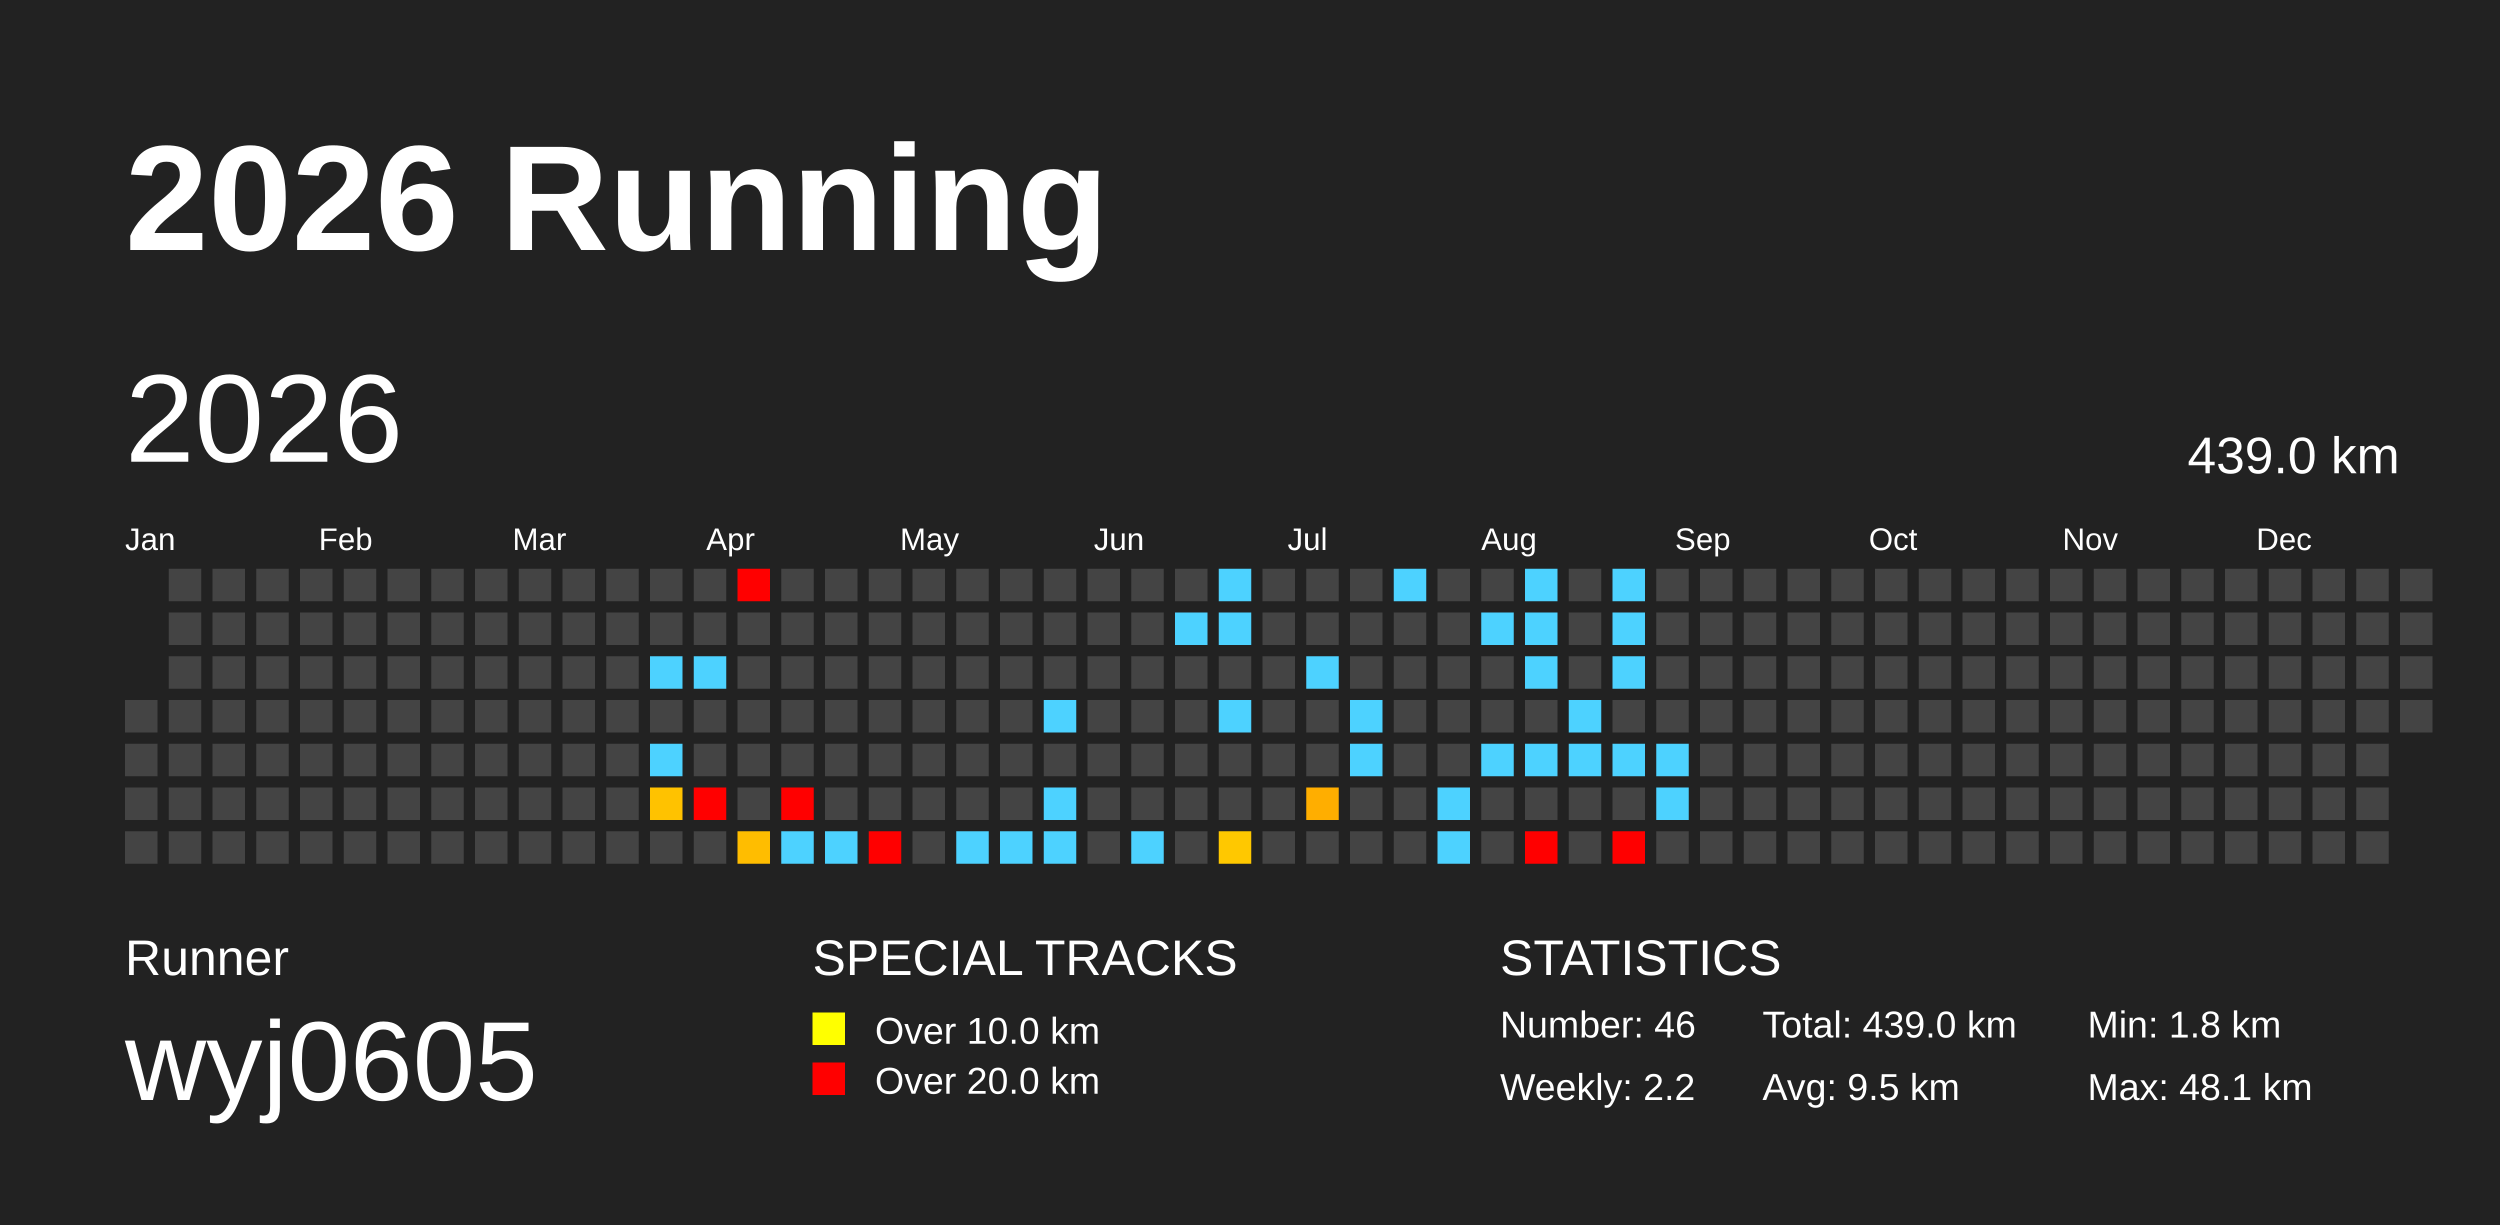
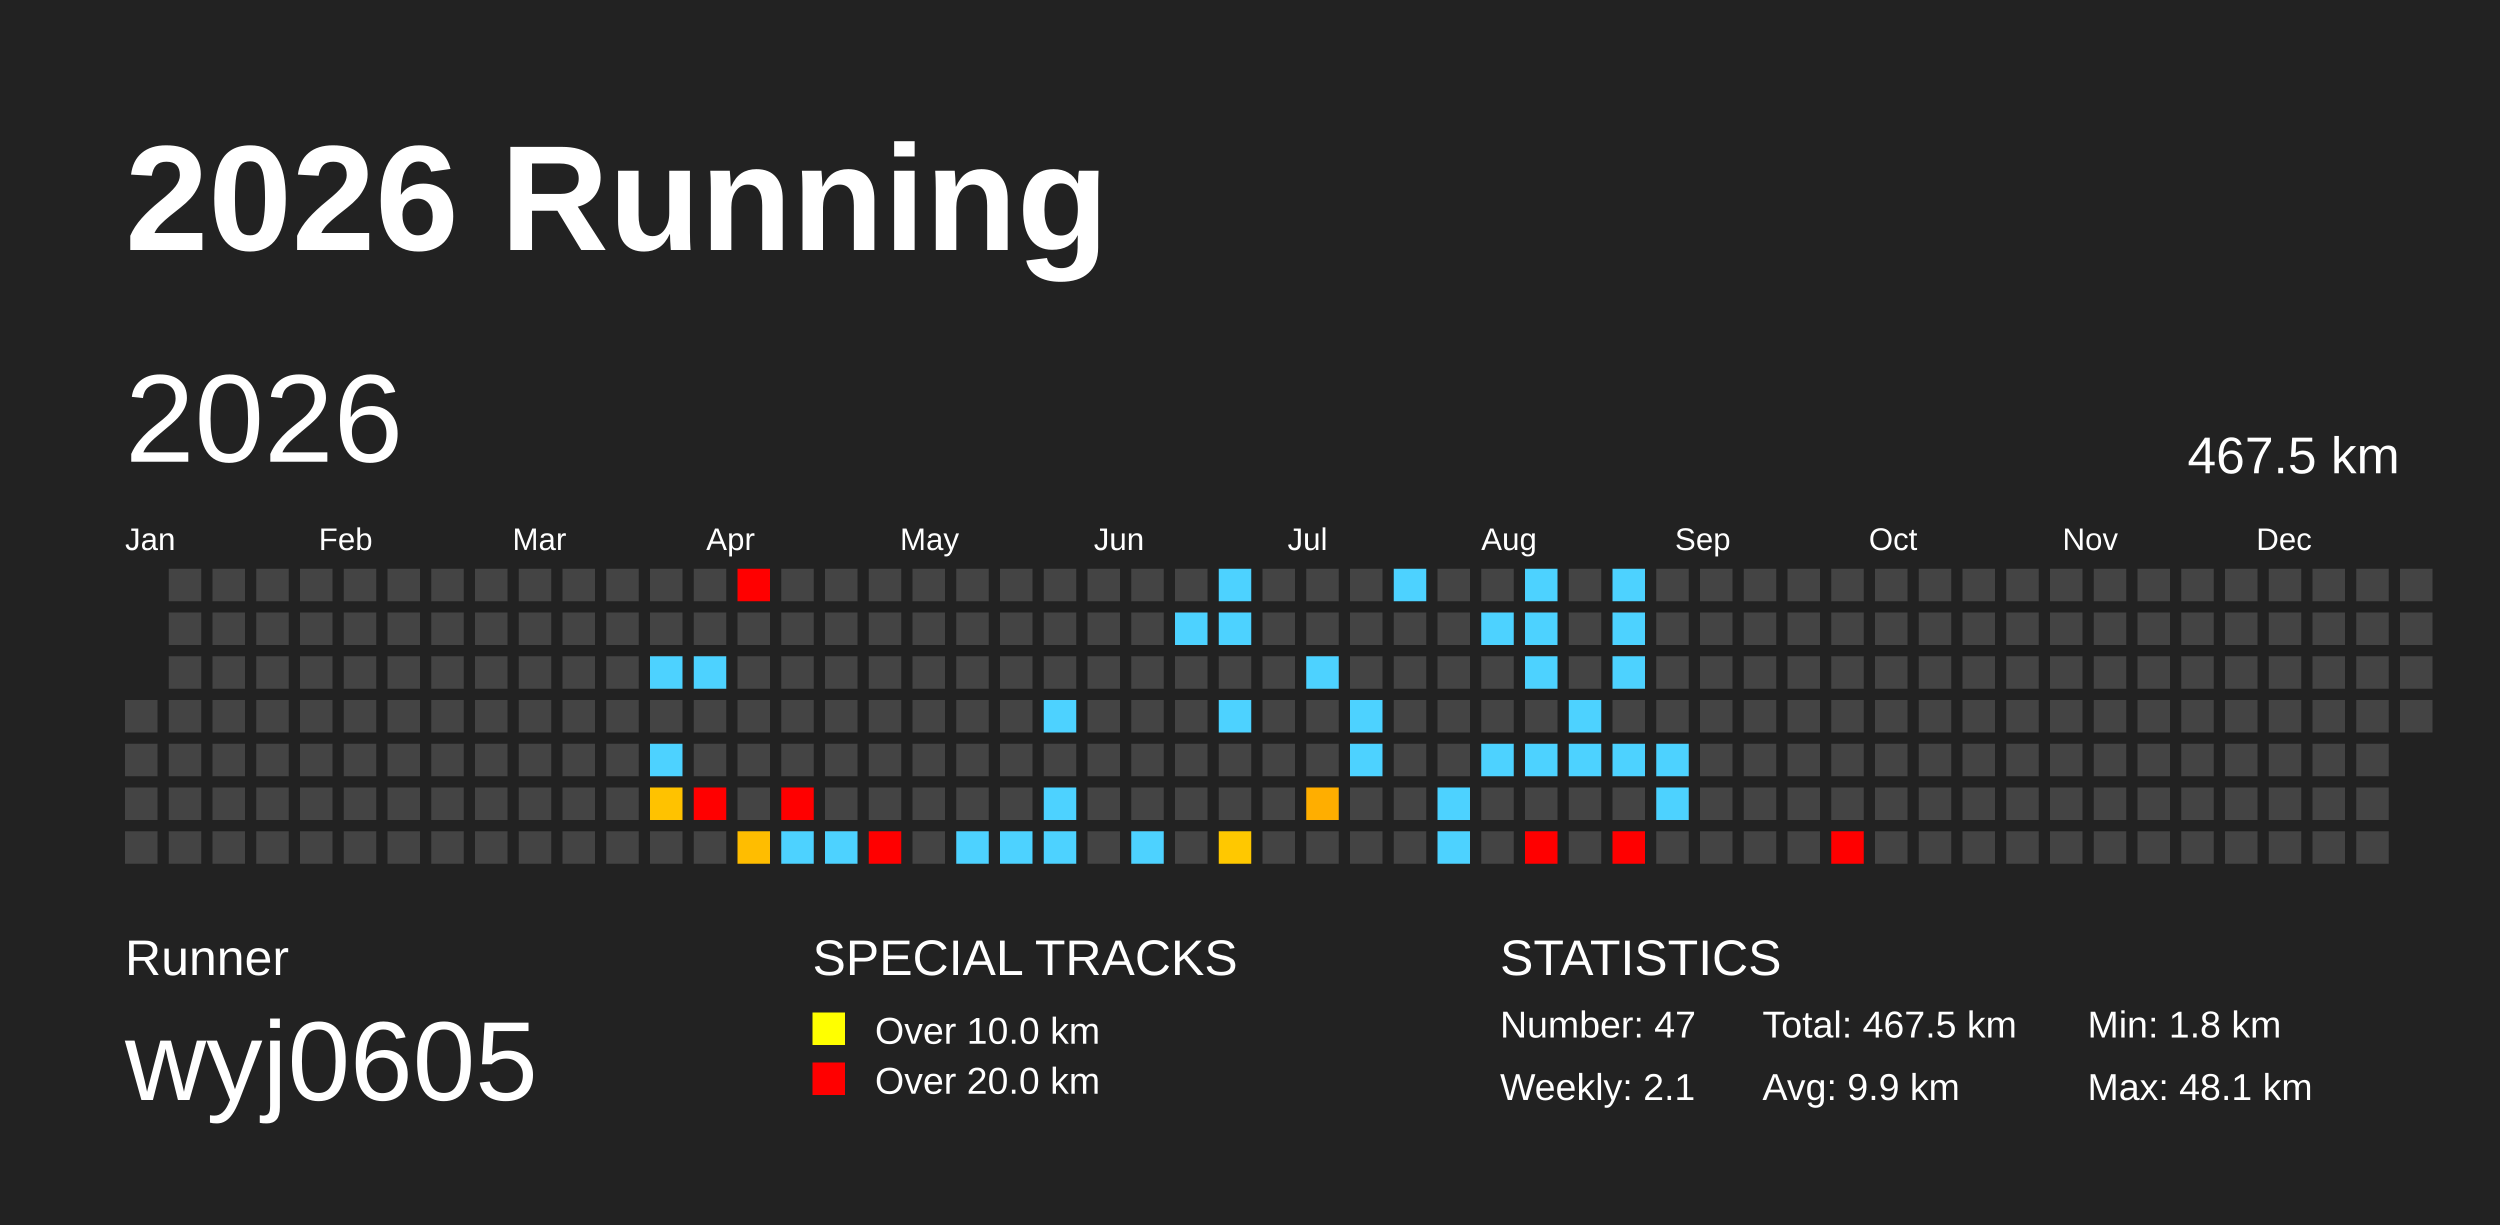
<svg xmlns="http://www.w3.org/2000/svg" baseProfile="full" height="98mm" version="1.1" viewBox="0,0,200,98" width="200mm">
  <defs />
  <rect fill="#222222" height="98" width="200" x="0" y="0" />
  <text fill="#FFFFFF" style="font-size:12px; font-family:Arial; font-weight:bold;" x="10" y="20">2026 Running</text>
  <text fill="#FFFFFF" style="font-size:4px; font-family:Arial" x="10" y="78">Runner</text>
  <text fill="#FFFFFF" style="font-size:9px; font-family:Arial" x="10" y="88">wyj0605</text>
  <text fill="#FFFFFF" style="font-size:4px; font-family:Arial" x="65" y="78">SPECIAL TRACKS</text>
  <rect fill="yellow" height="2.6" width="2.6" x="65" y="81" />
  <text fill="#FFFFFF" style="font-size:3px; font-family:Arial" x="70" y="83.5">Over 10.0 km</text>
  <rect fill="red" height="2.6" width="2.6" x="65" y="85" />
  <text fill="#FFFFFF" style="font-size:3px; font-family:Arial" x="70" y="87.5">Over 20.0 km</text>
  <text fill="#FFFFFF" style="font-size:4px; font-family:Arial" x="120" y="78">STATISTICS</text>
-   <text fill="#FFFFFF" style="font-size:3px; font-family:Arial" x="120" y="83">Number: 46</text>
-   <text fill="#FFFFFF" style="font-size:3px; font-family:Arial" x="120" y="88">Weekly: 2.2</text>
-   <text fill="#FFFFFF" style="font-size:3px; font-family:Arial" x="141" y="83">Total: 439.0 km</text>
-   <text fill="#FFFFFF" style="font-size:3px; font-family:Arial" x="141" y="88">Avg: 9.5 km</text>
+   <text fill="#FFFFFF" style="font-size:3px; font-family:Arial" x="120" y="83">Number: 47</text>
+   <text fill="#FFFFFF" style="font-size:3px; font-family:Arial" x="120" y="88">Weekly: 2.1</text>
+   <text fill="#FFFFFF" style="font-size:3px; font-family:Arial" x="141" y="83">Total: 467.5 km</text>
+   <text fill="#FFFFFF" style="font-size:3px; font-family:Arial" x="141" y="88">Avg: 9.9 km</text>
  <text fill="#FFFFFF" style="font-size:3px; font-family:Arial" x="167" y="83">Min: 1.8 km</text>
  <text fill="#FFFFFF" style="font-size:3px; font-family:Arial" x="167" y="88">Max: 48.1 km</text>
  <text dominant-baseline="hanging" fill="#FFFFFF" style="font-size:10.0px; font-family:Arial;" x="10" y="30">2026</text>
-   <text dominant-baseline="hanging" fill="#FFFFFF" style="font-size:4.125px; font-family:Arial;" x="175" y="35">439.0 km</text>
+   <text dominant-baseline="hanging" fill="#FFFFFF" style="font-size:4.125px; font-family:Arial;" x="175" y="35">467.5 km</text>
  <text fill="#FFFFFF" style="font-size:2.5px; font-family:Arial" x="10.0" y="44">Jan</text>
  <text fill="#FFFFFF" style="font-size:2.5px; font-family:Arial" x="25.5" y="44">Feb</text>
  <text fill="#FFFFFF" style="font-size:2.5px; font-family:Arial" x="41.0" y="44">Mar</text>
  <text fill="#FFFFFF" style="font-size:2.5px; font-family:Arial" x="56.5" y="44">Apr</text>
  <text fill="#FFFFFF" style="font-size:2.5px; font-family:Arial" x="72.0" y="44">May</text>
  <text fill="#FFFFFF" style="font-size:2.5px; font-family:Arial" x="87.5" y="44">Jun</text>
  <text fill="#FFFFFF" style="font-size:2.5px; font-family:Arial" x="103.0" y="44">Jul</text>
  <text fill="#FFFFFF" style="font-size:2.5px; font-family:Arial" x="118.5" y="44">Aug</text>
  <text fill="#FFFFFF" style="font-size:2.5px; font-family:Arial" x="134.0" y="44">Sep</text>
  <text fill="#FFFFFF" style="font-size:2.5px; font-family:Arial" x="149.5" y="44">Oct</text>
  <text fill="#FFFFFF" style="font-size:2.5px; font-family:Arial" x="165.0" y="44">Nov</text>
  <text fill="#FFFFFF" style="font-size:2.5px; font-family:Arial" x="180.5" y="44">Dec</text>
  <rect fill="#444444" height="2.6" width="2.6" x="10.0" y="56.0" />
  <rect fill="#444444" height="2.6" width="2.6" x="10.0" y="59.5" />
  <rect fill="#444444" height="2.6" width="2.6" x="10.0" y="63.0" />
  <rect fill="#444444" height="2.6" width="2.6" x="10.0" y="66.5" />
  <rect fill="#444444" height="2.6" width="2.6" x="13.5" y="45.5" />
  <rect fill="#444444" height="2.6" width="2.6" x="13.5" y="49.0" />
  <rect fill="#444444" height="2.6" width="2.6" x="13.5" y="52.5" />
  <rect fill="#444444" height="2.6" width="2.6" x="13.5" y="56.0" />
  <rect fill="#444444" height="2.6" width="2.6" x="13.5" y="59.5" />
  <rect fill="#444444" height="2.6" width="2.6" x="13.5" y="63.0" />
  <rect fill="#444444" height="2.6" width="2.6" x="13.5" y="66.5" />
  <rect fill="#444444" height="2.6" width="2.6" x="17.0" y="45.5" />
  <rect fill="#444444" height="2.6" width="2.6" x="17.0" y="49.0" />
  <rect fill="#444444" height="2.6" width="2.6" x="17.0" y="52.5" />
  <rect fill="#444444" height="2.6" width="2.6" x="17.0" y="56.0" />
  <rect fill="#444444" height="2.6" width="2.6" x="17.0" y="59.5" />
  <rect fill="#444444" height="2.6" width="2.6" x="17.0" y="63.0" />
  <rect fill="#444444" height="2.6" width="2.6" x="17.0" y="66.5" />
  <rect fill="#444444" height="2.6" width="2.6" x="20.5" y="45.5" />
  <rect fill="#444444" height="2.6" width="2.6" x="20.5" y="49.0" />
  <rect fill="#444444" height="2.6" width="2.6" x="20.5" y="52.5" />
  <rect fill="#444444" height="2.6" width="2.6" x="20.5" y="56.0" />
  <rect fill="#444444" height="2.6" width="2.6" x="20.5" y="59.5" />
  <rect fill="#444444" height="2.6" width="2.6" x="20.5" y="63.0" />
  <rect fill="#444444" height="2.6" width="2.6" x="20.5" y="66.5" />
  <rect fill="#444444" height="2.6" width="2.6" x="24.0" y="45.5" />
  <rect fill="#444444" height="2.6" width="2.6" x="24.0" y="49.0" />
  <rect fill="#444444" height="2.6" width="2.6" x="24.0" y="52.5" />
  <rect fill="#444444" height="2.6" width="2.6" x="24.0" y="56.0" />
  <rect fill="#444444" height="2.6" width="2.6" x="24.0" y="59.5" />
  <rect fill="#444444" height="2.6" width="2.6" x="24.0" y="63.0" />
  <rect fill="#444444" height="2.6" width="2.6" x="24.0" y="66.5" />
  <rect fill="#444444" height="2.6" width="2.6" x="27.5" y="45.5" />
  <rect fill="#444444" height="2.6" width="2.6" x="27.5" y="49.0" />
  <rect fill="#444444" height="2.6" width="2.6" x="27.5" y="52.5" />
  <rect fill="#444444" height="2.6" width="2.6" x="27.5" y="56.0" />
  <rect fill="#444444" height="2.6" width="2.6" x="27.5" y="59.5" />
  <rect fill="#444444" height="2.6" width="2.6" x="27.5" y="63.0" />
  <rect fill="#444444" height="2.6" width="2.6" x="27.5" y="66.5" />
  <rect fill="#444444" height="2.6" width="2.6" x="31.0" y="45.5" />
  <rect fill="#444444" height="2.6" width="2.6" x="31.0" y="49.0" />
  <rect fill="#444444" height="2.6" width="2.6" x="31.0" y="52.5" />
  <rect fill="#444444" height="2.6" width="2.6" x="31.0" y="56.0" />
  <rect fill="#444444" height="2.6" width="2.6" x="31.0" y="59.5" />
  <rect fill="#444444" height="2.6" width="2.6" x="31.0" y="63.0" />
  <rect fill="#444444" height="2.6" width="2.6" x="31.0" y="66.5" />
  <rect fill="#444444" height="2.6" width="2.6" x="34.5" y="45.5" />
  <rect fill="#444444" height="2.6" width="2.6" x="34.5" y="49.0" />
  <rect fill="#444444" height="2.6" width="2.6" x="34.5" y="52.5" />
  <rect fill="#444444" height="2.6" width="2.6" x="34.5" y="56.0" />
  <rect fill="#444444" height="2.6" width="2.6" x="34.5" y="59.5" />
  <rect fill="#444444" height="2.6" width="2.6" x="34.5" y="63.0" />
  <rect fill="#444444" height="2.6" width="2.6" x="34.5" y="66.5" />
  <rect fill="#444444" height="2.6" width="2.6" x="38.0" y="45.5" />
  <rect fill="#444444" height="2.6" width="2.6" x="38.0" y="49.0" />
  <rect fill="#444444" height="2.6" width="2.6" x="38.0" y="52.5" />
  <rect fill="#444444" height="2.6" width="2.6" x="38.0" y="56.0" />
  <rect fill="#444444" height="2.6" width="2.6" x="38.0" y="59.5" />
  <rect fill="#444444" height="2.6" width="2.6" x="38.0" y="63.0" />
  <rect fill="#444444" height="2.6" width="2.6" x="38.0" y="66.5" />
  <rect fill="#444444" height="2.6" width="2.6" x="41.5" y="45.5" />
  <rect fill="#444444" height="2.6" width="2.6" x="41.5" y="49.0" />
  <rect fill="#444444" height="2.6" width="2.6" x="41.5" y="52.5" />
  <rect fill="#444444" height="2.6" width="2.6" x="41.5" y="56.0" />
  <rect fill="#444444" height="2.6" width="2.6" x="41.5" y="59.5" />
  <rect fill="#444444" height="2.6" width="2.6" x="41.5" y="63.0" />
  <rect fill="#444444" height="2.6" width="2.6" x="41.5" y="66.5" />
  <rect fill="#444444" height="2.6" width="2.6" x="45.0" y="45.5" />
  <rect fill="#444444" height="2.6" width="2.6" x="45.0" y="49.0" />
  <rect fill="#444444" height="2.6" width="2.6" x="45.0" y="52.5" />
  <rect fill="#444444" height="2.6" width="2.6" x="45.0" y="56.0" />
  <rect fill="#444444" height="2.6" width="2.6" x="45.0" y="59.5" />
  <rect fill="#444444" height="2.6" width="2.6" x="45.0" y="63.0" />
  <rect fill="#444444" height="2.6" width="2.6" x="45.0" y="66.5" />
  <rect fill="#444444" height="2.6" width="2.6" x="48.5" y="45.5" />
  <rect fill="#444444" height="2.6" width="2.6" x="48.5" y="49.0" />
  <rect fill="#444444" height="2.6" width="2.6" x="48.5" y="52.5" />
  <rect fill="#444444" height="2.6" width="2.6" x="48.5" y="56.0" />
  <rect fill="#444444" height="2.6" width="2.6" x="48.5" y="59.5" />
  <rect fill="#444444" height="2.6" width="2.6" x="48.5" y="63.0" />
  <rect fill="#444444" height="2.6" width="2.6" x="48.5" y="66.5" />
  <rect fill="#444444" height="2.6" width="2.6" x="52.0" y="45.5" />
  <rect fill="#444444" height="2.6" width="2.6" x="52.0" y="49.0" />
  <rect fill="#4dd2ff" height="2.6" width="2.6" x="52.0" y="52.5" />
  <rect fill="#444444" height="2.6" width="2.6" x="52.0" y="56.0" />
  <rect fill="#4dd2ff" height="2.6" width="2.6" x="52.0" y="59.5" />
  <rect fill="#ffc200" height="2.6" width="2.6" x="52.0" y="63.0" />
  <rect fill="#444444" height="2.6" width="2.6" x="52.0" y="66.5" />
  <rect fill="#444444" height="2.6" width="2.6" x="55.5" y="45.5" />
  <rect fill="#444444" height="2.6" width="2.6" x="55.5" y="49.0" />
  <rect fill="#4dd2ff" height="2.6" width="2.6" x="55.5" y="52.5" />
  <rect fill="#444444" height="2.6" width="2.6" x="55.5" y="56.0" />
  <rect fill="#444444" height="2.6" width="2.6" x="55.5" y="59.5" />
  <rect fill="red" height="2.6" width="2.6" x="55.5" y="63.0" />
  <rect fill="#444444" height="2.6" width="2.6" x="55.5" y="66.5" />
  <rect fill="red" height="2.6" width="2.6" x="59.0" y="45.5" />
  <rect fill="#444444" height="2.6" width="2.6" x="59.0" y="49.0" />
  <rect fill="#444444" height="2.6" width="2.6" x="59.0" y="52.5" />
  <rect fill="#444444" height="2.6" width="2.6" x="59.0" y="56.0" />
  <rect fill="#444444" height="2.6" width="2.6" x="59.0" y="59.5" />
  <rect fill="#444444" height="2.6" width="2.6" x="59.0" y="63.0" />
  <rect fill="#ffbd00" height="2.6" width="2.6" x="59.0" y="66.5" />
  <rect fill="#444444" height="2.6" width="2.6" x="62.5" y="45.5" />
  <rect fill="#444444" height="2.6" width="2.6" x="62.5" y="49.0" />
  <rect fill="#444444" height="2.6" width="2.6" x="62.5" y="52.5" />
  <rect fill="#444444" height="2.6" width="2.6" x="62.5" y="56.0" />
  <rect fill="#444444" height="2.6" width="2.6" x="62.5" y="59.5" />
  <rect fill="red" height="2.6" width="2.6" x="62.5" y="63.0" />
  <rect fill="#4dd2ff" height="2.6" width="2.6" x="62.5" y="66.5" />
  <rect fill="#444444" height="2.6" width="2.6" x="66.0" y="45.5" />
  <rect fill="#444444" height="2.6" width="2.6" x="66.0" y="49.0" />
  <rect fill="#444444" height="2.6" width="2.6" x="66.0" y="52.5" />
  <rect fill="#444444" height="2.6" width="2.6" x="66.0" y="56.0" />
  <rect fill="#444444" height="2.6" width="2.6" x="66.0" y="59.5" />
  <rect fill="#444444" height="2.6" width="2.6" x="66.0" y="63.0" />
  <rect fill="#4dd2ff" height="2.6" width="2.6" x="66.0" y="66.5" />
  <rect fill="#444444" height="2.6" width="2.6" x="69.5" y="45.5" />
  <rect fill="#444444" height="2.6" width="2.6" x="69.5" y="49.0" />
  <rect fill="#444444" height="2.6" width="2.6" x="69.5" y="52.5" />
  <rect fill="#444444" height="2.6" width="2.6" x="69.5" y="56.0" />
  <rect fill="#444444" height="2.6" width="2.6" x="69.5" y="59.5" />
  <rect fill="#444444" height="2.6" width="2.6" x="69.5" y="63.0" />
  <rect fill="red" height="2.6" width="2.6" x="69.5" y="66.5" />
  <rect fill="#444444" height="2.6" width="2.6" x="73.0" y="45.5" />
  <rect fill="#444444" height="2.6" width="2.6" x="73.0" y="49.0" />
  <rect fill="#444444" height="2.6" width="2.6" x="73.0" y="52.5" />
  <rect fill="#444444" height="2.6" width="2.6" x="73.0" y="56.0" />
  <rect fill="#444444" height="2.6" width="2.6" x="73.0" y="59.5" />
  <rect fill="#444444" height="2.6" width="2.6" x="73.0" y="63.0" />
  <rect fill="#444444" height="2.6" width="2.6" x="73.0" y="66.5" />
  <rect fill="#444444" height="2.6" width="2.6" x="76.5" y="45.5" />
  <rect fill="#444444" height="2.6" width="2.6" x="76.5" y="49.0" />
  <rect fill="#444444" height="2.6" width="2.6" x="76.5" y="52.5" />
  <rect fill="#444444" height="2.6" width="2.6" x="76.5" y="56.0" />
  <rect fill="#444444" height="2.6" width="2.6" x="76.5" y="59.5" />
  <rect fill="#444444" height="2.6" width="2.6" x="76.5" y="63.0" />
  <rect fill="#4dd2ff" height="2.6" width="2.6" x="76.5" y="66.5" />
  <rect fill="#444444" height="2.6" width="2.6" x="80.0" y="45.5" />
  <rect fill="#444444" height="2.6" width="2.6" x="80.0" y="49.0" />
  <rect fill="#444444" height="2.6" width="2.6" x="80.0" y="52.5" />
  <rect fill="#444444" height="2.6" width="2.6" x="80.0" y="56.0" />
  <rect fill="#444444" height="2.6" width="2.6" x="80.0" y="59.5" />
  <rect fill="#444444" height="2.6" width="2.6" x="80.0" y="63.0" />
  <rect fill="#4dd2ff" height="2.6" width="2.6" x="80.0" y="66.5" />
  <rect fill="#444444" height="2.6" width="2.6" x="83.5" y="45.5" />
  <rect fill="#444444" height="2.6" width="2.6" x="83.5" y="49.0" />
  <rect fill="#444444" height="2.6" width="2.6" x="83.5" y="52.5" />
  <rect fill="#4dd2ff" height="2.6" width="2.6" x="83.5" y="56.0" />
  <rect fill="#444444" height="2.6" width="2.6" x="83.5" y="59.5" />
  <rect fill="#4dd2ff" height="2.6" width="2.6" x="83.5" y="63.0" />
  <rect fill="#4dd2ff" height="2.6" width="2.6" x="83.5" y="66.5" />
  <rect fill="#444444" height="2.6" width="2.6" x="87.0" y="45.5" />
  <rect fill="#444444" height="2.6" width="2.6" x="87.0" y="49.0" />
  <rect fill="#444444" height="2.6" width="2.6" x="87.0" y="52.5" />
  <rect fill="#444444" height="2.6" width="2.6" x="87.0" y="56.0" />
  <rect fill="#444444" height="2.6" width="2.6" x="87.0" y="59.5" />
  <rect fill="#444444" height="2.6" width="2.6" x="87.0" y="63.0" />
  <rect fill="#444444" height="2.6" width="2.6" x="87.0" y="66.5" />
  <rect fill="#444444" height="2.6" width="2.6" x="90.5" y="45.5" />
  <rect fill="#444444" height="2.6" width="2.6" x="90.5" y="49.0" />
  <rect fill="#444444" height="2.6" width="2.6" x="90.5" y="52.5" />
  <rect fill="#444444" height="2.6" width="2.6" x="90.5" y="56.0" />
  <rect fill="#444444" height="2.6" width="2.6" x="90.5" y="59.5" />
  <rect fill="#444444" height="2.6" width="2.6" x="90.5" y="63.0" />
  <rect fill="#4dd2ff" height="2.6" width="2.6" x="90.5" y="66.5" />
  <rect fill="#444444" height="2.6" width="2.6" x="94.0" y="45.5" />
  <rect fill="#4dd2ff" height="2.6" width="2.6" x="94.0" y="49.0" />
  <rect fill="#444444" height="2.6" width="2.6" x="94.0" y="52.5" />
  <rect fill="#444444" height="2.6" width="2.6" x="94.0" y="56.0" />
  <rect fill="#444444" height="2.6" width="2.6" x="94.0" y="59.5" />
  <rect fill="#444444" height="2.6" width="2.6" x="94.0" y="63.0" />
  <rect fill="#444444" height="2.6" width="2.6" x="94.0" y="66.5" />
  <rect fill="#4dd2ff" height="2.6" width="2.6" x="97.5" y="45.5" />
  <rect fill="#4dd2ff" height="2.6" width="2.6" x="97.5" y="49.0" />
  <rect fill="#444444" height="2.6" width="2.6" x="97.5" y="52.5" />
  <rect fill="#4dd2ff" height="2.6" width="2.6" x="97.5" y="56.0" />
  <rect fill="#444444" height="2.6" width="2.6" x="97.5" y="59.5" />
  <rect fill="#444444" height="2.6" width="2.6" x="97.5" y="63.0" />
  <rect fill="#ffc800" height="2.6" width="2.6" x="97.5" y="66.5" />
  <rect fill="#444444" height="2.6" width="2.6" x="101.0" y="45.5" />
  <rect fill="#444444" height="2.6" width="2.6" x="101.0" y="49.0" />
  <rect fill="#444444" height="2.6" width="2.6" x="101.0" y="52.5" />
  <rect fill="#444444" height="2.6" width="2.6" x="101.0" y="56.0" />
  <rect fill="#444444" height="2.6" width="2.6" x="101.0" y="59.5" />
  <rect fill="#444444" height="2.6" width="2.6" x="101.0" y="63.0" />
  <rect fill="#444444" height="2.6" width="2.6" x="101.0" y="66.5" />
  <rect fill="#444444" height="2.6" width="2.6" x="104.5" y="45.5" />
  <rect fill="#444444" height="2.6" width="2.6" x="104.5" y="49.0" />
  <rect fill="#4dd2ff" height="2.6" width="2.6" x="104.5" y="52.5" />
  <rect fill="#444444" height="2.6" width="2.6" x="104.5" y="56.0" />
  <rect fill="#444444" height="2.6" width="2.6" x="104.5" y="59.5" />
  <rect fill="#ffae00" height="2.6" width="2.6" x="104.5" y="63.0" />
  <rect fill="#444444" height="2.6" width="2.6" x="104.5" y="66.5" />
  <rect fill="#444444" height="2.6" width="2.6" x="108.0" y="45.5" />
  <rect fill="#444444" height="2.6" width="2.6" x="108.0" y="49.0" />
  <rect fill="#444444" height="2.6" width="2.6" x="108.0" y="52.5" />
  <rect fill="#4dd2ff" height="2.6" width="2.6" x="108.0" y="56.0" />
  <rect fill="#4dd2ff" height="2.6" width="2.6" x="108.0" y="59.5" />
  <rect fill="#444444" height="2.6" width="2.6" x="108.0" y="63.0" />
  <rect fill="#444444" height="2.6" width="2.6" x="108.0" y="66.5" />
  <rect fill="#4dd2ff" height="2.6" width="2.6" x="111.5" y="45.5" />
  <rect fill="#444444" height="2.6" width="2.6" x="111.5" y="49.0" />
  <rect fill="#444444" height="2.6" width="2.6" x="111.5" y="52.5" />
  <rect fill="#444444" height="2.6" width="2.6" x="111.5" y="56.0" />
  <rect fill="#444444" height="2.6" width="2.6" x="111.5" y="59.5" />
  <rect fill="#444444" height="2.6" width="2.6" x="111.5" y="63.0" />
  <rect fill="#444444" height="2.6" width="2.6" x="111.5" y="66.5" />
  <rect fill="#444444" height="2.6" width="2.6" x="115.0" y="45.5" />
  <rect fill="#444444" height="2.6" width="2.6" x="115.0" y="49.0" />
  <rect fill="#444444" height="2.6" width="2.6" x="115.0" y="52.5" />
  <rect fill="#444444" height="2.6" width="2.6" x="115.0" y="56.0" />
  <rect fill="#444444" height="2.6" width="2.6" x="115.0" y="59.5" />
  <rect fill="#4dd2ff" height="2.6" width="2.6" x="115.0" y="63.0" />
  <rect fill="#4dd2ff" height="2.6" width="2.6" x="115.0" y="66.5" />
  <rect fill="#444444" height="2.6" width="2.6" x="118.5" y="45.5" />
  <rect fill="#4dd2ff" height="2.6" width="2.6" x="118.5" y="49.0" />
  <rect fill="#444444" height="2.6" width="2.6" x="118.5" y="52.5" />
  <rect fill="#444444" height="2.6" width="2.6" x="118.5" y="56.0" />
  <rect fill="#4dd2ff" height="2.6" width="2.6" x="118.5" y="59.5" />
  <rect fill="#444444" height="2.6" width="2.6" x="118.5" y="63.0" />
  <rect fill="#444444" height="2.6" width="2.6" x="118.5" y="66.5" />
  <rect fill="#4dd2ff" height="2.6" width="2.6" x="122.0" y="45.5" />
  <rect fill="#4dd2ff" height="2.6" width="2.6" x="122.0" y="49.0" />
  <rect fill="#4dd2ff" height="2.6" width="2.6" x="122.0" y="52.5" />
  <rect fill="#444444" height="2.6" width="2.6" x="122.0" y="56.0" />
  <rect fill="#4dd2ff" height="2.6" width="2.6" x="122.0" y="59.5" />
  <rect fill="#444444" height="2.6" width="2.6" x="122.0" y="63.0" />
  <rect fill="red" height="2.6" width="2.6" x="122.0" y="66.5" />
  <rect fill="#444444" height="2.6" width="2.6" x="125.5" y="45.5" />
  <rect fill="#444444" height="2.6" width="2.6" x="125.5" y="49.0" />
  <rect fill="#444444" height="2.6" width="2.6" x="125.5" y="52.5" />
  <rect fill="#4dd2ff" height="2.6" width="2.6" x="125.5" y="56.0" />
  <rect fill="#4dd2ff" height="2.6" width="2.6" x="125.5" y="59.5" />
  <rect fill="#444444" height="2.6" width="2.6" x="125.5" y="63.0" />
  <rect fill="#444444" height="2.6" width="2.6" x="125.5" y="66.5" />
  <rect fill="#4dd2ff" height="2.6" width="2.6" x="129.0" y="45.5" />
  <rect fill="#4dd2ff" height="2.6" width="2.6" x="129.0" y="49.0" />
  <rect fill="#4dd2ff" height="2.6" width="2.6" x="129.0" y="52.5" />
  <rect fill="#444444" height="2.6" width="2.6" x="129.0" y="56.0" />
  <rect fill="#4dd2ff" height="2.6" width="2.6" x="129.0" y="59.5" />
  <rect fill="#444444" height="2.6" width="2.6" x="129.0" y="63.0" />
  <rect fill="red" height="2.6" width="2.6" x="129.0" y="66.5" />
  <rect fill="#444444" height="2.6" width="2.6" x="132.5" y="45.5" />
  <rect fill="#444444" height="2.6" width="2.6" x="132.5" y="49.0" />
  <rect fill="#444444" height="2.6" width="2.6" x="132.5" y="52.5" />
  <rect fill="#444444" height="2.6" width="2.6" x="132.5" y="56.0" />
  <rect fill="#4dd2ff" height="2.6" width="2.6" x="132.5" y="59.5" />
  <rect fill="#4dd2ff" height="2.6" width="2.6" x="132.5" y="63.0" />
  <rect fill="#444444" height="2.6" width="2.6" x="132.5" y="66.5" />
  <rect fill="#444444" height="2.6" width="2.6" x="136.0" y="45.5" />
  <rect fill="#444444" height="2.6" width="2.6" x="136.0" y="49.0" />
  <rect fill="#444444" height="2.6" width="2.6" x="136.0" y="52.5" />
  <rect fill="#444444" height="2.6" width="2.6" x="136.0" y="56.0" />
  <rect fill="#444444" height="2.6" width="2.6" x="136.0" y="59.5" />
  <rect fill="#444444" height="2.6" width="2.6" x="136.0" y="63.0" />
  <rect fill="#444444" height="2.6" width="2.6" x="136.0" y="66.5" />
  <rect fill="#444444" height="2.6" width="2.6" x="139.5" y="45.5" />
  <rect fill="#444444" height="2.6" width="2.6" x="139.5" y="49.0" />
  <rect fill="#444444" height="2.6" width="2.6" x="139.5" y="52.5" />
  <rect fill="#444444" height="2.6" width="2.6" x="139.5" y="56.0" />
  <rect fill="#444444" height="2.6" width="2.6" x="139.5" y="59.5" />
  <rect fill="#444444" height="2.6" width="2.6" x="139.5" y="63.0" />
  <rect fill="#444444" height="2.6" width="2.6" x="139.5" y="66.5" />
  <rect fill="#444444" height="2.6" width="2.6" x="143.0" y="45.5" />
  <rect fill="#444444" height="2.6" width="2.6" x="143.0" y="49.0" />
  <rect fill="#444444" height="2.6" width="2.6" x="143.0" y="52.5" />
  <rect fill="#444444" height="2.6" width="2.6" x="143.0" y="56.0" />
  <rect fill="#444444" height="2.6" width="2.6" x="143.0" y="59.5" />
  <rect fill="#444444" height="2.6" width="2.6" x="143.0" y="63.0" />
  <rect fill="#444444" height="2.6" width="2.6" x="143.0" y="66.5" />
  <rect fill="#444444" height="2.6" width="2.6" x="146.5" y="45.5" />
  <rect fill="#444444" height="2.6" width="2.6" x="146.5" y="49.0" />
  <rect fill="#444444" height="2.6" width="2.6" x="146.5" y="52.5" />
  <rect fill="#444444" height="2.6" width="2.6" x="146.5" y="56.0" />
  <rect fill="#444444" height="2.6" width="2.6" x="146.5" y="59.5" />
  <rect fill="#444444" height="2.6" width="2.6" x="146.5" y="63.0" />
-   <rect fill="#444444" height="2.6" width="2.6" x="146.5" y="66.5" />
+   <rect fill="red" height="2.6" width="2.6" x="146.5" y="66.5" />
  <rect fill="#444444" height="2.6" width="2.6" x="150.0" y="45.5" />
  <rect fill="#444444" height="2.6" width="2.6" x="150.0" y="49.0" />
  <rect fill="#444444" height="2.6" width="2.6" x="150.0" y="52.5" />
  <rect fill="#444444" height="2.6" width="2.6" x="150.0" y="56.0" />
  <rect fill="#444444" height="2.6" width="2.6" x="150.0" y="59.5" />
  <rect fill="#444444" height="2.6" width="2.6" x="150.0" y="63.0" />
  <rect fill="#444444" height="2.6" width="2.6" x="150.0" y="66.5" />
  <rect fill="#444444" height="2.6" width="2.6" x="153.5" y="45.5" />
  <rect fill="#444444" height="2.6" width="2.6" x="153.5" y="49.0" />
  <rect fill="#444444" height="2.6" width="2.6" x="153.5" y="52.5" />
  <rect fill="#444444" height="2.6" width="2.6" x="153.5" y="56.0" />
  <rect fill="#444444" height="2.6" width="2.6" x="153.5" y="59.5" />
  <rect fill="#444444" height="2.6" width="2.6" x="153.5" y="63.0" />
  <rect fill="#444444" height="2.6" width="2.6" x="153.5" y="66.5" />
  <rect fill="#444444" height="2.6" width="2.6" x="157.0" y="45.5" />
  <rect fill="#444444" height="2.6" width="2.6" x="157.0" y="49.0" />
  <rect fill="#444444" height="2.6" width="2.6" x="157.0" y="52.5" />
  <rect fill="#444444" height="2.6" width="2.6" x="157.0" y="56.0" />
  <rect fill="#444444" height="2.6" width="2.6" x="157.0" y="59.5" />
  <rect fill="#444444" height="2.6" width="2.6" x="157.0" y="63.0" />
  <rect fill="#444444" height="2.6" width="2.6" x="157.0" y="66.5" />
  <rect fill="#444444" height="2.6" width="2.6" x="160.5" y="45.5" />
  <rect fill="#444444" height="2.6" width="2.6" x="160.5" y="49.0" />
  <rect fill="#444444" height="2.6" width="2.6" x="160.5" y="52.5" />
  <rect fill="#444444" height="2.6" width="2.6" x="160.5" y="56.0" />
  <rect fill="#444444" height="2.6" width="2.6" x="160.5" y="59.5" />
  <rect fill="#444444" height="2.6" width="2.6" x="160.5" y="63.0" />
  <rect fill="#444444" height="2.6" width="2.6" x="160.5" y="66.5" />
  <rect fill="#444444" height="2.6" width="2.6" x="164.0" y="45.5" />
  <rect fill="#444444" height="2.6" width="2.6" x="164.0" y="49.0" />
  <rect fill="#444444" height="2.6" width="2.6" x="164.0" y="52.5" />
  <rect fill="#444444" height="2.6" width="2.6" x="164.0" y="56.0" />
  <rect fill="#444444" height="2.6" width="2.6" x="164.0" y="59.5" />
  <rect fill="#444444" height="2.6" width="2.6" x="164.0" y="63.0" />
  <rect fill="#444444" height="2.6" width="2.6" x="164.0" y="66.5" />
  <rect fill="#444444" height="2.6" width="2.6" x="167.5" y="45.5" />
  <rect fill="#444444" height="2.6" width="2.6" x="167.5" y="49.0" />
  <rect fill="#444444" height="2.6" width="2.6" x="167.5" y="52.5" />
  <rect fill="#444444" height="2.6" width="2.6" x="167.5" y="56.0" />
  <rect fill="#444444" height="2.6" width="2.6" x="167.5" y="59.5" />
  <rect fill="#444444" height="2.6" width="2.6" x="167.5" y="63.0" />
  <rect fill="#444444" height="2.6" width="2.6" x="167.5" y="66.5" />
  <rect fill="#444444" height="2.6" width="2.6" x="171.0" y="45.5" />
  <rect fill="#444444" height="2.6" width="2.6" x="171.0" y="49.0" />
  <rect fill="#444444" height="2.6" width="2.6" x="171.0" y="52.5" />
  <rect fill="#444444" height="2.6" width="2.6" x="171.0" y="56.0" />
  <rect fill="#444444" height="2.6" width="2.6" x="171.0" y="59.5" />
  <rect fill="#444444" height="2.6" width="2.6" x="171.0" y="63.0" />
  <rect fill="#444444" height="2.6" width="2.6" x="171.0" y="66.5" />
  <rect fill="#444444" height="2.6" width="2.6" x="174.5" y="45.5" />
  <rect fill="#444444" height="2.6" width="2.6" x="174.5" y="49.0" />
  <rect fill="#444444" height="2.6" width="2.6" x="174.5" y="52.5" />
  <rect fill="#444444" height="2.6" width="2.6" x="174.5" y="56.0" />
  <rect fill="#444444" height="2.6" width="2.6" x="174.5" y="59.5" />
  <rect fill="#444444" height="2.6" width="2.6" x="174.5" y="63.0" />
  <rect fill="#444444" height="2.6" width="2.6" x="174.5" y="66.5" />
  <rect fill="#444444" height="2.6" width="2.6" x="178.0" y="45.5" />
  <rect fill="#444444" height="2.6" width="2.6" x="178.0" y="49.0" />
  <rect fill="#444444" height="2.6" width="2.6" x="178.0" y="52.5" />
  <rect fill="#444444" height="2.6" width="2.6" x="178.0" y="56.0" />
  <rect fill="#444444" height="2.6" width="2.6" x="178.0" y="59.5" />
  <rect fill="#444444" height="2.6" width="2.6" x="178.0" y="63.0" />
  <rect fill="#444444" height="2.6" width="2.6" x="178.0" y="66.5" />
  <rect fill="#444444" height="2.6" width="2.6" x="181.5" y="45.5" />
  <rect fill="#444444" height="2.6" width="2.6" x="181.5" y="49.0" />
  <rect fill="#444444" height="2.6" width="2.6" x="181.5" y="52.5" />
  <rect fill="#444444" height="2.6" width="2.6" x="181.5" y="56.0" />
  <rect fill="#444444" height="2.6" width="2.6" x="181.5" y="59.5" />
  <rect fill="#444444" height="2.6" width="2.6" x="181.5" y="63.0" />
  <rect fill="#444444" height="2.6" width="2.6" x="181.5" y="66.5" />
  <rect fill="#444444" height="2.6" width="2.6" x="185.0" y="45.5" />
  <rect fill="#444444" height="2.6" width="2.6" x="185.0" y="49.0" />
  <rect fill="#444444" height="2.6" width="2.6" x="185.0" y="52.5" />
  <rect fill="#444444" height="2.6" width="2.6" x="185.0" y="56.0" />
  <rect fill="#444444" height="2.6" width="2.6" x="185.0" y="59.5" />
  <rect fill="#444444" height="2.6" width="2.6" x="185.0" y="63.0" />
  <rect fill="#444444" height="2.6" width="2.6" x="185.0" y="66.5" />
  <rect fill="#444444" height="2.6" width="2.6" x="188.5" y="45.5" />
  <rect fill="#444444" height="2.6" width="2.6" x="188.5" y="49.0" />
  <rect fill="#444444" height="2.6" width="2.6" x="188.5" y="52.5" />
  <rect fill="#444444" height="2.6" width="2.6" x="188.5" y="56.0" />
  <rect fill="#444444" height="2.6" width="2.6" x="188.5" y="59.5" />
  <rect fill="#444444" height="2.6" width="2.6" x="188.5" y="63.0" />
  <rect fill="#444444" height="2.6" width="2.6" x="188.5" y="66.5" />
  <rect fill="#444444" height="2.6" width="2.6" x="192.0" y="45.5" />
  <rect fill="#444444" height="2.6" width="2.6" x="192.0" y="49.0" />
  <rect fill="#444444" height="2.6" width="2.6" x="192.0" y="52.5" />
  <rect fill="#444444" height="2.6" width="2.6" x="192.0" y="56.0" />
</svg>
